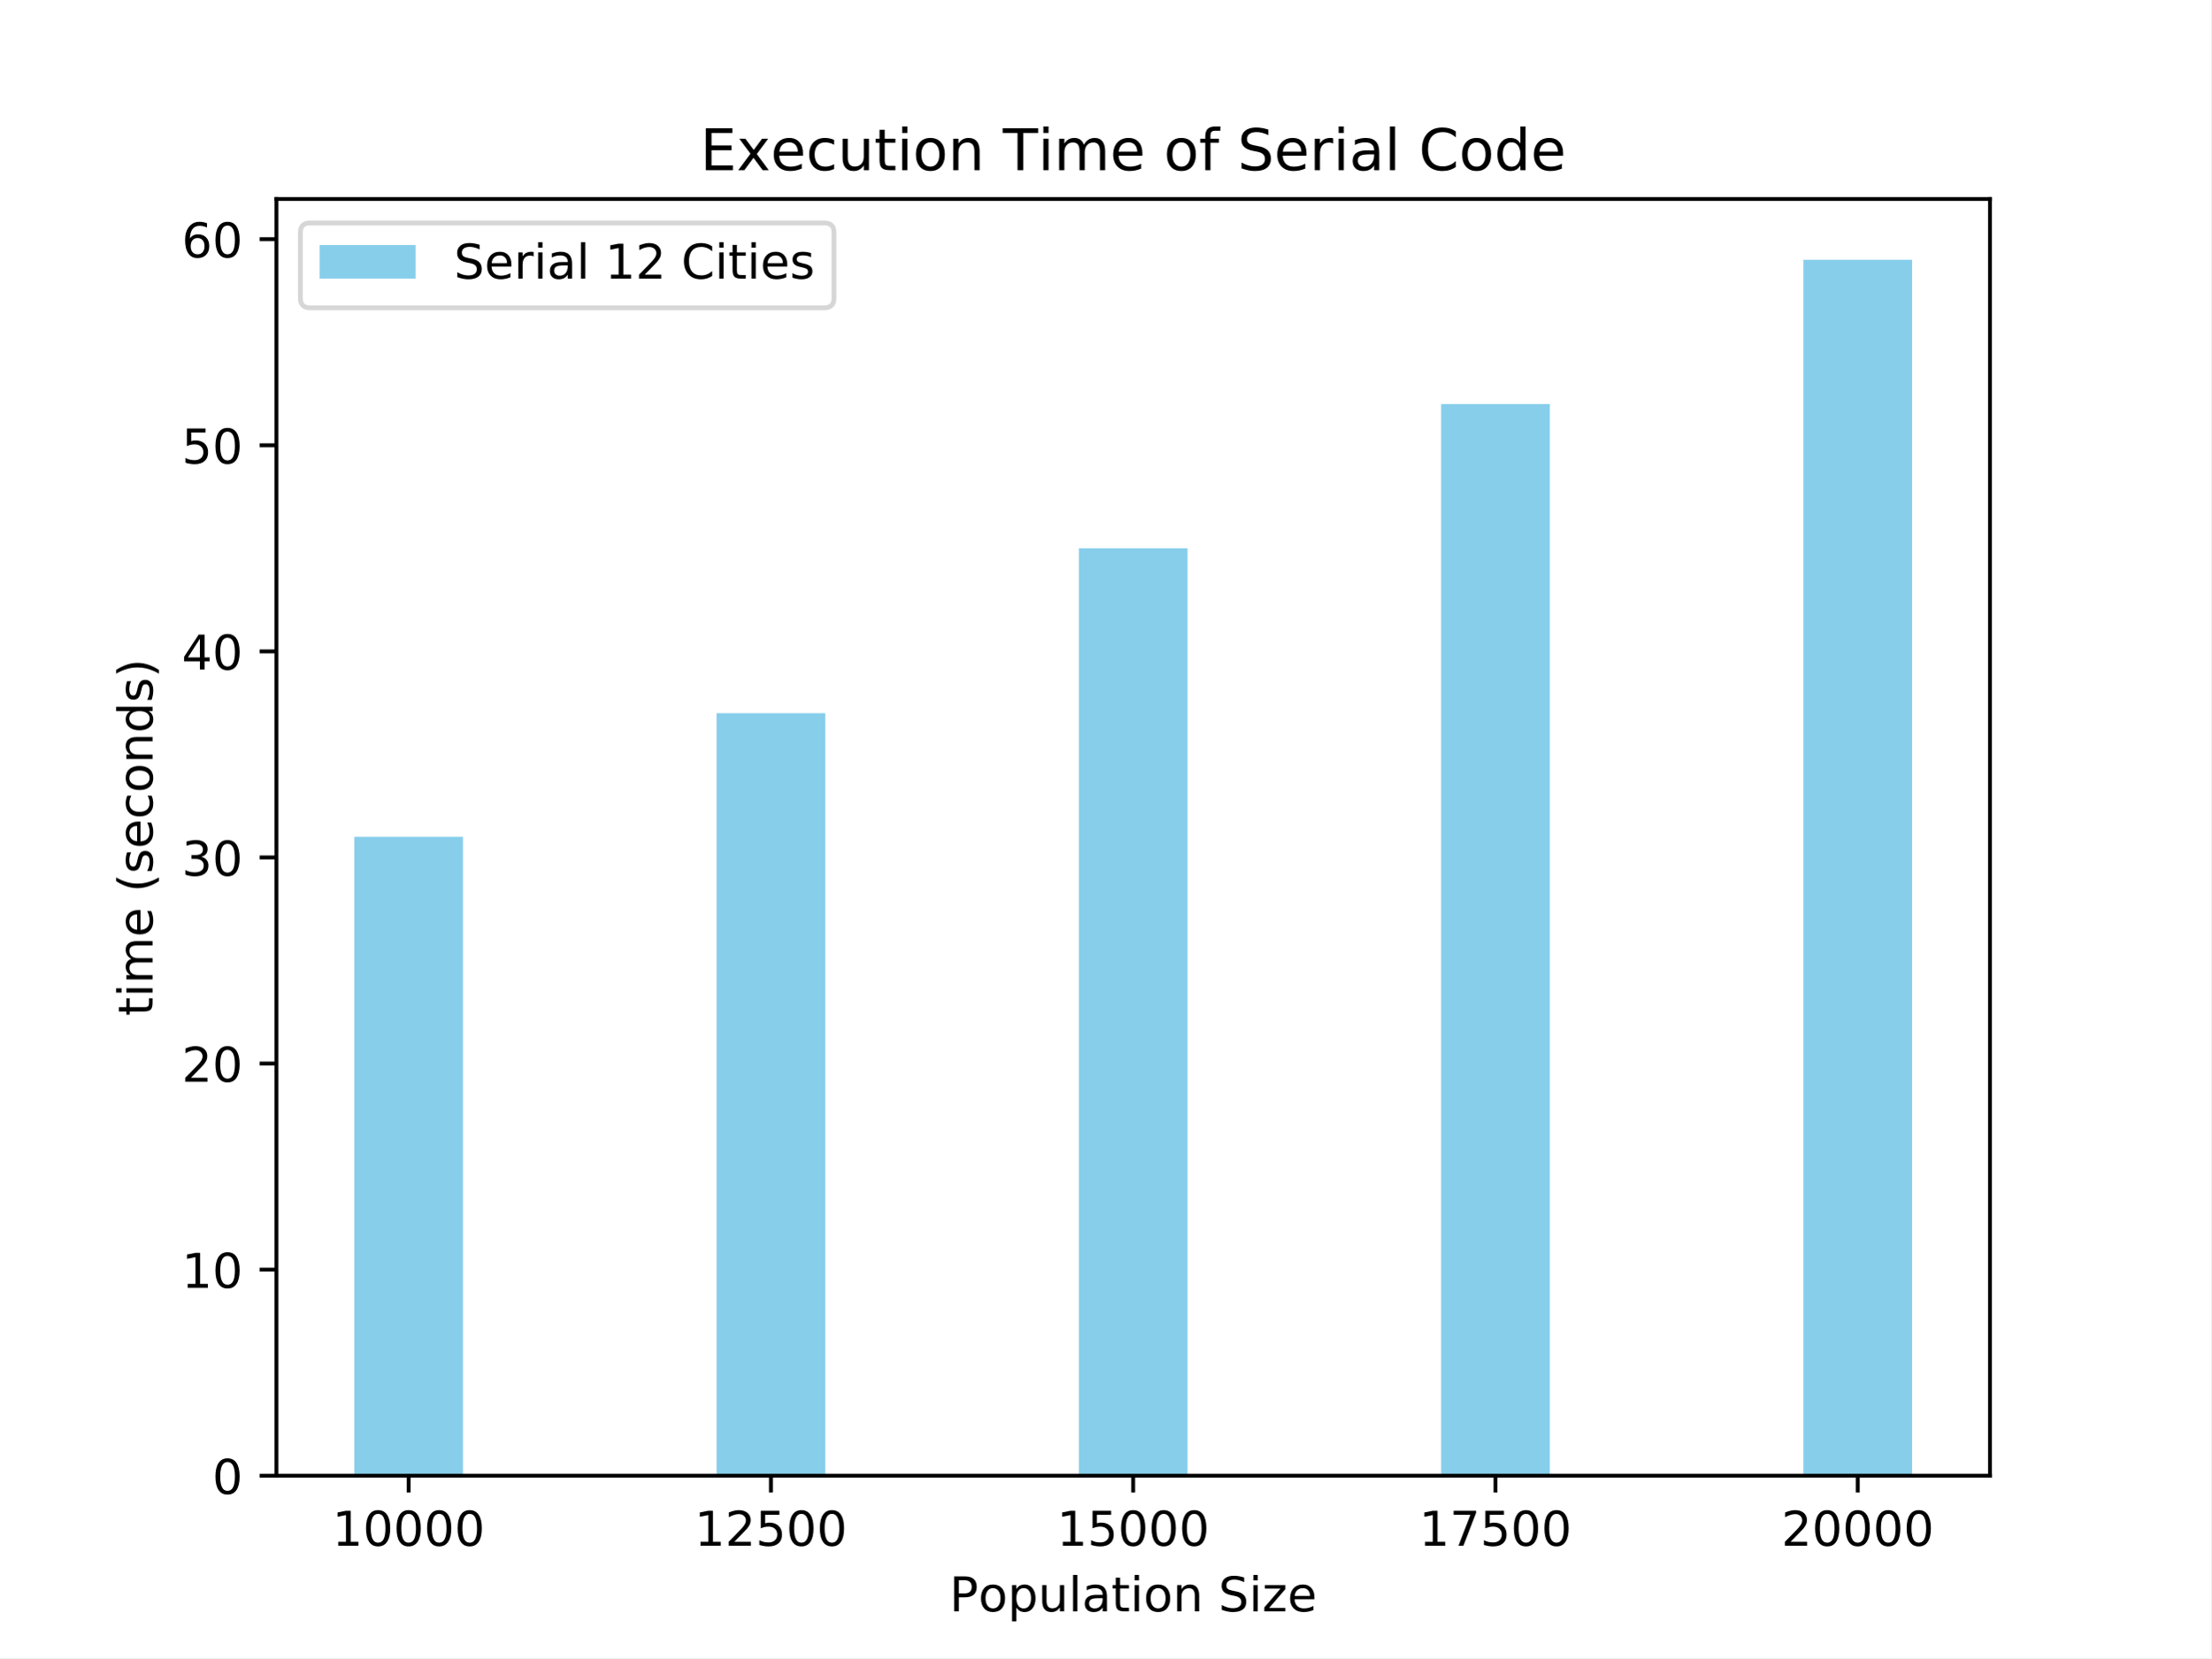
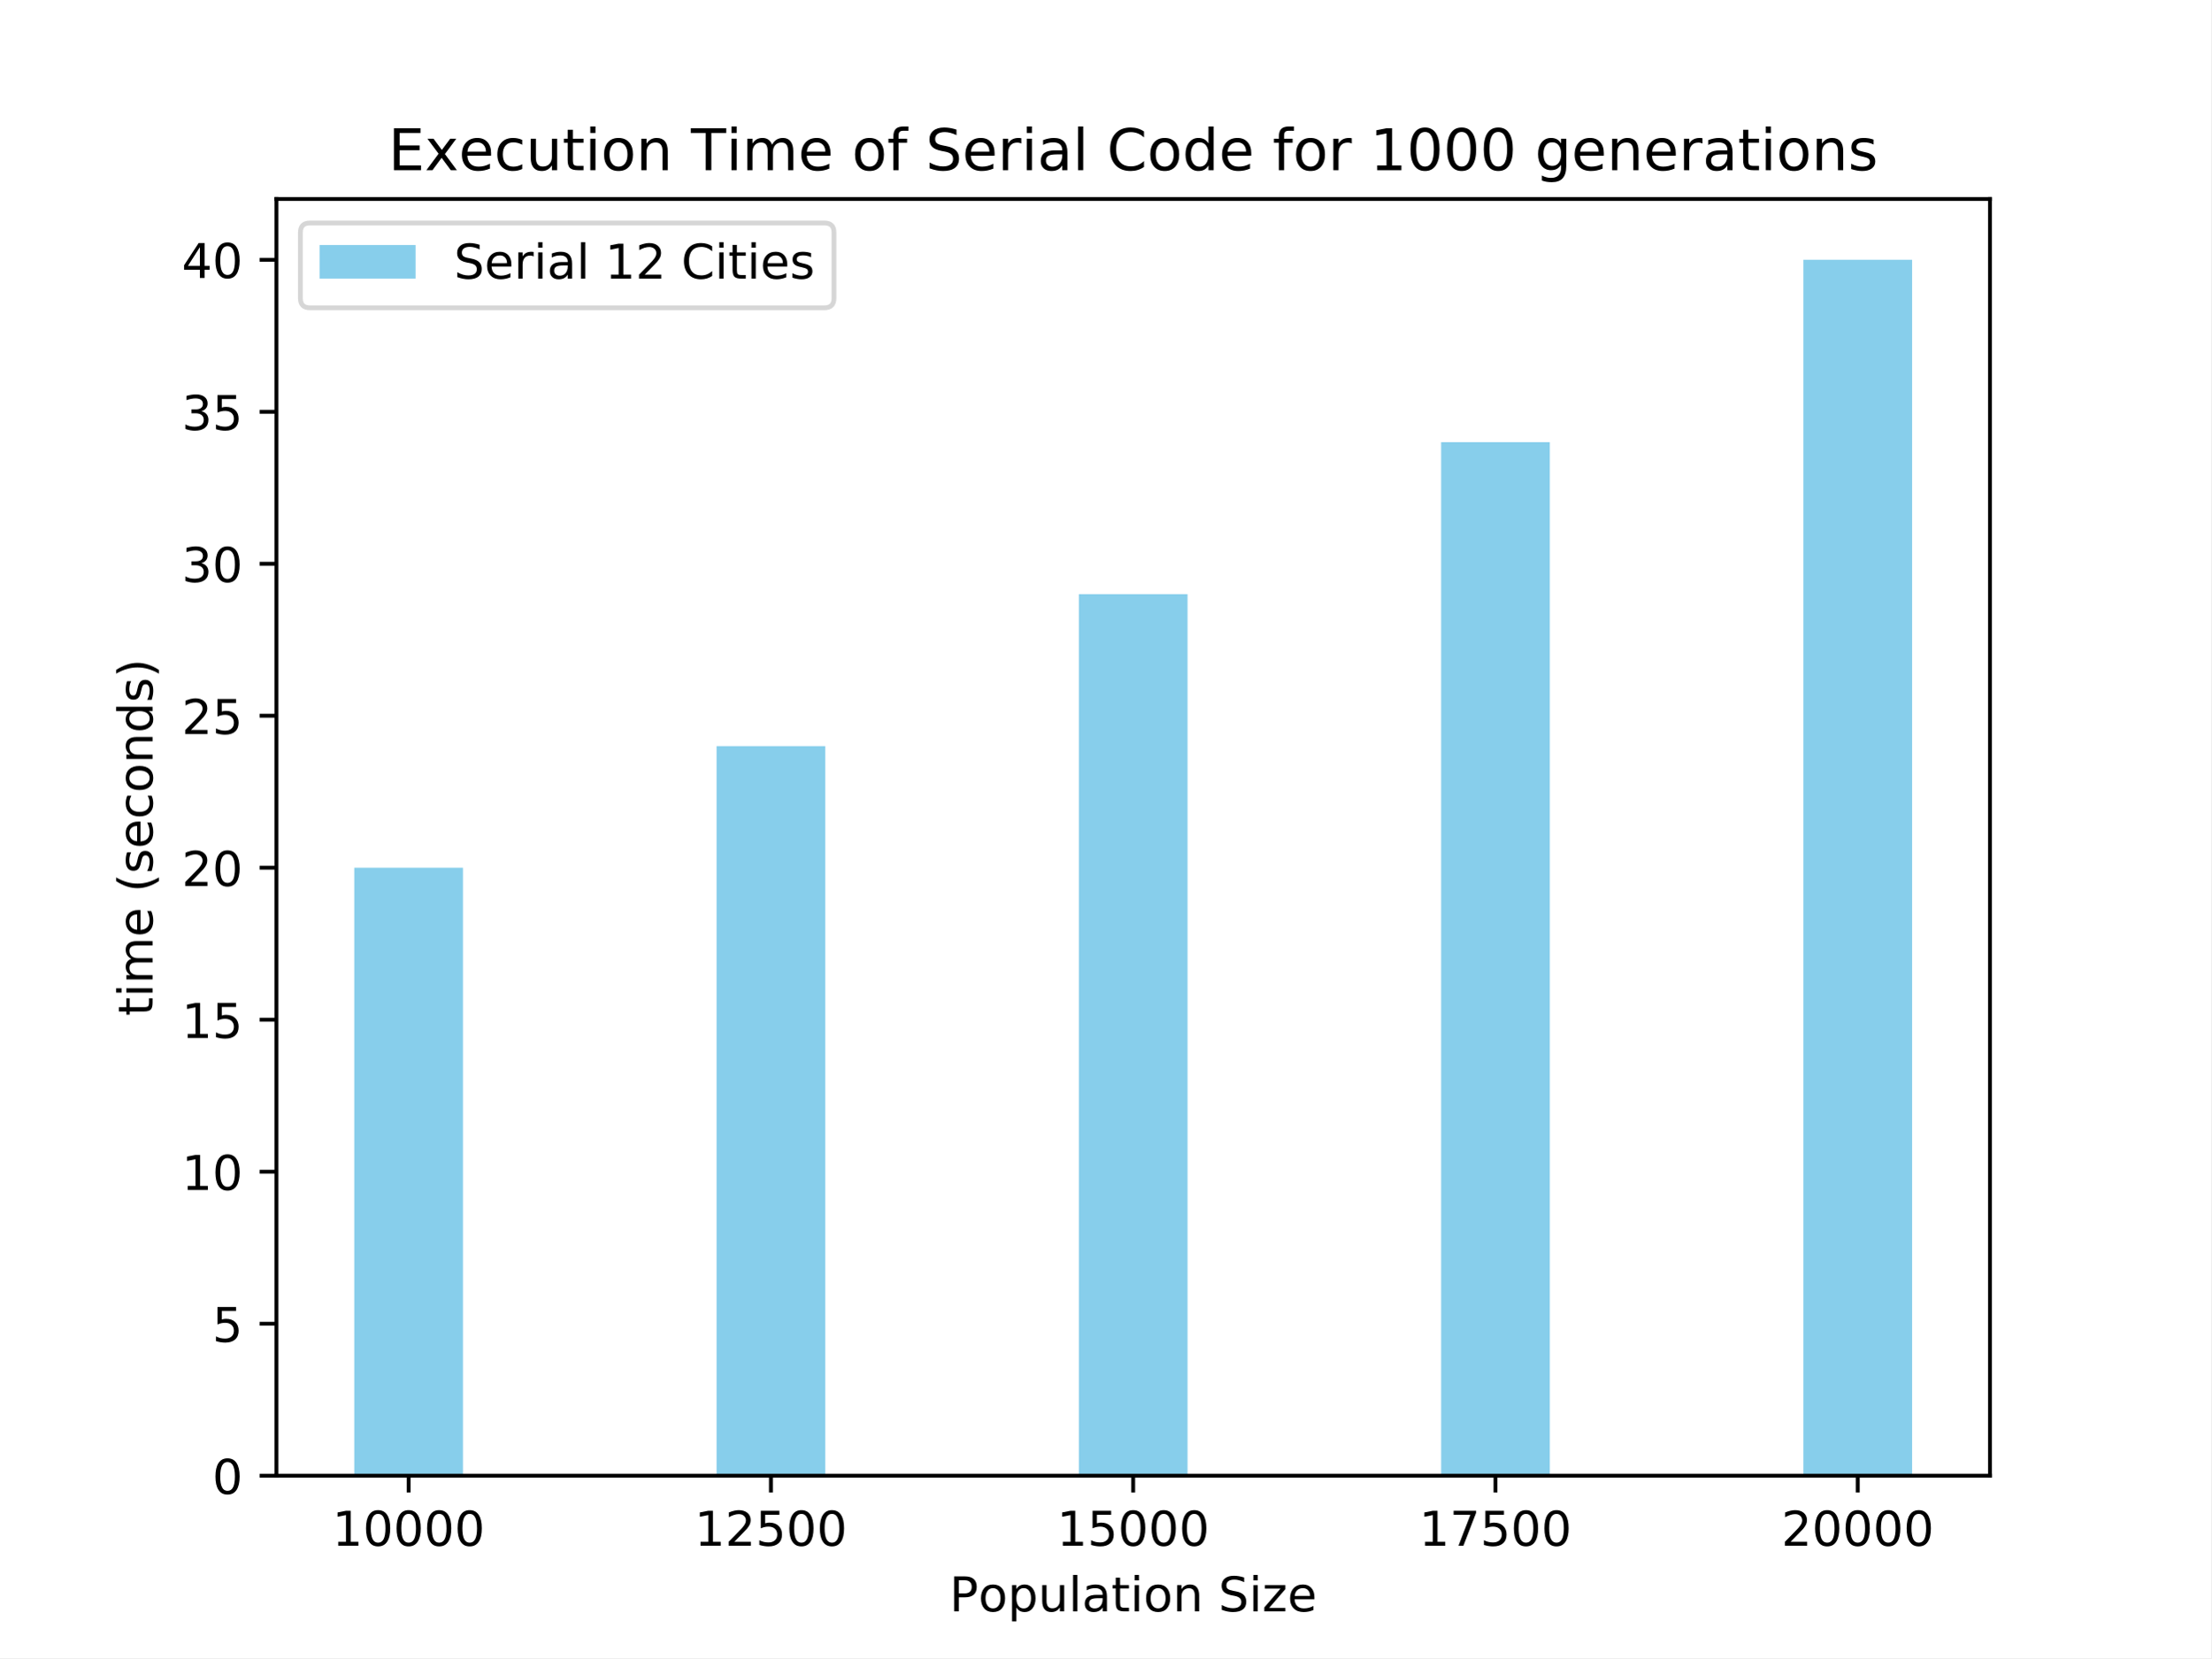
<svg xmlns="http://www.w3.org/2000/svg" xmlns:xlink="http://www.w3.org/1999/xlink" height="345.6pt" version="1.1" viewBox="0 0 460.8 345.6" width="460.8pt">
  <defs>
    <style type="text/css">
*{stroke-linecap:butt;stroke-linejoin:round;}
  </style>
  </defs>
  <g id="figure_1">
    <g id="patch_1">
      <path d="M 0 345.6  L 460.8 345.6  L 460.8 0  L 0 0  z " style="fill:#ffffff;" />
    </g>
    <g id="axes_1">
      <g id="patch_2">
        <path d="M 57.6 307.584  L 414.72 307.584  L 414.72 41.472  L 57.6 41.472  z " style="fill:#ffffff;" />
      </g>
      <g id="patch_3">
-         <path clip-path="url(#p2524458ac5)" d="M 73.833 307.584  L 96.483 307.584  L 96.483 174.421  L 73.833 174.421  z " style="fill:#87ceeb;" />
+         <path clip-path="url(#pc3c7e65030)" d="M 73.833 307.584  L 96.483 307.584  L 96.483 180.864  L 73.833 180.864  z " style="fill:#87ceeb;" />
      </g>
      <g id="patch_4">
-         <path clip-path="url(#p2524458ac5)" d="M 149.334 307.584  L 171.984 307.584  L 171.984 148.647  L 149.334 148.647  z " style="fill:#87ceeb;" />
+         <path clip-path="url(#pc3c7e65030)" d="M 149.334 307.584  L 171.984 307.584  L 171.984 155.52  L 149.334 155.52  z " style="fill:#87ceeb;" />
      </g>
      <g id="patch_5">
-         <path clip-path="url(#p2524458ac5)" d="M 224.835 307.584  L 247.485 307.584  L 247.485 114.282  L 224.835 114.282  z " style="fill:#87ceeb;" />
+         <path clip-path="url(#pc3c7e65030)" d="M 224.835 307.584  L 247.485 307.584  L 247.485 123.84  L 224.835 123.84  z " style="fill:#87ceeb;" />
      </g>
      <g id="patch_6">
-         <path clip-path="url(#p2524458ac5)" d="M 300.336 307.584  L 322.986 307.584  L 322.986 84.213  L 300.336 84.213  z " style="fill:#87ceeb;" />
+         <path clip-path="url(#pc3c7e65030)" d="M 300.336 307.584  L 322.986 307.584  L 322.986 92.16  L 300.336 92.16  z " style="fill:#87ceeb;" />
      </g>
      <g id="patch_7">
-         <path clip-path="url(#p2524458ac5)" d="M 375.837 307.584  L 398.487 307.584  L 398.487 54.144  L 375.837 54.144  z " style="fill:#87ceeb;" />
+         <path clip-path="url(#pc3c7e65030)" d="M 375.837 307.584  L 398.487 307.584  L 398.487 54.144  L 375.837 54.144  z " style="fill:#87ceeb;" />
      </g>
      <g id="matplotlib.axis_1">
        <g id="xtick_1">
          <g id="line2d_1">
            <defs>
-               <path d="M 0 0  L 0 3.5  " id="mc0be71dd5f" style="stroke:#000000;stroke-width:0.8;" />
-             </defs>
-             <g>
-               <use style="stroke:#000000;stroke-width:0.8;" x="85.158" xlink:href="#mc0be71dd5f" y="307.584" />
+               <path d="M 0 0  L 0 3.5  " id="m45438a8d0a" style="stroke:#000000;stroke-width:0.8;" />
+             </defs>
+             <g>
+               <use style="stroke:#000000;stroke-width:0.8;" x="85.158" xlink:href="#m45438a8d0a" y="307.584" />
            </g>
          </g>
          <g id="text_1">
            <defs>
              <path d="M 12.406 8.297  L 28.516 8.297  L 28.516 63.922  L 10.984 60.406  L 10.984 69.391  L 28.422 72.906  L 38.281 72.906  L 38.281 8.297  L 54.391 8.297  L 54.391 0  L 12.406 0  z " id="DejaVuSans-31" />
              <path d="M 31.781 66.406  Q 24.172 66.406 20.328 58.906  Q 16.5 51.422 16.5 36.375  Q 16.5 21.391 20.328 13.891  Q 24.172 6.391 31.781 6.391  Q 39.453 6.391 43.281 13.891  Q 47.125 21.391 47.125 36.375  Q 47.125 51.422 43.281 58.906  Q 39.453 66.406 31.781 66.406  z M 31.781 74.219  Q 44.047 74.219 50.516 64.516  Q 56.984 54.828 56.984 36.375  Q 56.984 17.969 50.516 8.266  Q 44.047 -1.422 31.781 -1.422  Q 19.531 -1.422 13.062 8.266  Q 6.594 17.969 6.594 36.375  Q 6.594 54.828 13.062 64.516  Q 19.531 74.219 31.781 74.219  z " id="DejaVuSans-30" />
            </defs>
            <g transform="translate(69.25164 322.1824)scale(0.1 -0.1)">
              <use xlink:href="#DejaVuSans-31" />
              <use x="63.623" xlink:href="#DejaVuSans-30" />
              <use x="127.246" xlink:href="#DejaVuSans-30" />
              <use x="190.869" xlink:href="#DejaVuSans-30" />
              <use x="254.492" xlink:href="#DejaVuSans-30" />
            </g>
          </g>
        </g>
        <g id="xtick_2">
          <g id="line2d_2">
            <g>
-               <use style="stroke:#000000;stroke-width:0.8;" x="160.659" xlink:href="#mc0be71dd5f" y="307.584" />
+               <use style="stroke:#000000;stroke-width:0.8;" x="160.659" xlink:href="#m45438a8d0a" y="307.584" />
            </g>
          </g>
          <g id="text_2">
            <defs>
              <path d="M 19.188 8.297  L 53.609 8.297  L 53.609 0  L 7.328 0  L 7.328 8.297  Q 12.938 14.109 22.625 23.891  Q 32.328 33.688 34.812 36.531  Q 39.547 41.844 41.422 45.531  Q 43.312 49.219 43.312 52.781  Q 43.312 58.594 39.234 62.25  Q 35.156 65.922 28.609 65.922  Q 23.969 65.922 18.812 64.312  Q 13.672 62.703 7.812 59.422  L 7.812 69.391  Q 13.766 71.781 18.938 73  Q 24.125 74.219 28.422 74.219  Q 39.75 74.219 46.484 68.547  Q 53.219 62.891 53.219 53.422  Q 53.219 48.922 51.531 44.891  Q 49.859 40.875 45.406 35.406  Q 44.188 33.984 37.641 27.219  Q 31.109 20.453 19.188 8.297  z " id="DejaVuSans-32" />
              <path d="M 10.797 72.906  L 49.516 72.906  L 49.516 64.594  L 19.828 64.594  L 19.828 46.734  Q 21.969 47.469 24.109 47.828  Q 26.266 48.188 28.422 48.188  Q 40.625 48.188 47.75 41.5  Q 54.891 34.812 54.891 23.391  Q 54.891 11.625 47.562 5.094  Q 40.234 -1.422 26.906 -1.422  Q 22.312 -1.422 17.547 -0.641  Q 12.797 0.141 7.719 1.703  L 7.719 11.625  Q 12.109 9.234 16.797 8.062  Q 21.484 6.891 26.703 6.891  Q 35.156 6.891 40.078 11.328  Q 45.016 15.766 45.016 23.391  Q 45.016 31 40.078 35.438  Q 35.156 39.891 26.703 39.891  Q 22.75 39.891 18.812 39.016  Q 14.891 38.141 10.797 36.281  z " id="DejaVuSans-35" />
            </defs>
            <g transform="translate(144.7527 322.1824)scale(0.1 -0.1)">
              <use xlink:href="#DejaVuSans-31" />
              <use x="63.623" xlink:href="#DejaVuSans-32" />
              <use x="127.246" xlink:href="#DejaVuSans-35" />
              <use x="190.869" xlink:href="#DejaVuSans-30" />
              <use x="254.492" xlink:href="#DejaVuSans-30" />
            </g>
          </g>
        </g>
        <g id="xtick_3">
          <g id="line2d_3">
            <g>
-               <use style="stroke:#000000;stroke-width:0.8;" x="236.16" xlink:href="#mc0be71dd5f" y="307.584" />
+               <use style="stroke:#000000;stroke-width:0.8;" x="236.16" xlink:href="#m45438a8d0a" y="307.584" />
            </g>
          </g>
          <g id="text_3">
            <g transform="translate(220.2537 322.1824)scale(0.1 -0.1)">
              <use xlink:href="#DejaVuSans-31" />
              <use x="63.623" xlink:href="#DejaVuSans-35" />
              <use x="127.246" xlink:href="#DejaVuSans-30" />
              <use x="190.869" xlink:href="#DejaVuSans-30" />
              <use x="254.492" xlink:href="#DejaVuSans-30" />
            </g>
          </g>
        </g>
        <g id="xtick_4">
          <g id="line2d_4">
            <g>
-               <use style="stroke:#000000;stroke-width:0.8;" x="311.661" xlink:href="#mc0be71dd5f" y="307.584" />
+               <use style="stroke:#000000;stroke-width:0.8;" x="311.661" xlink:href="#m45438a8d0a" y="307.584" />
            </g>
          </g>
          <g id="text_4">
            <defs>
              <path d="M 8.203 72.906  L 55.078 72.906  L 55.078 68.703  L 28.609 0  L 18.312 0  L 43.219 64.594  L 8.203 64.594  z " id="DejaVuSans-37" />
            </defs>
            <g transform="translate(295.7548 322.1824)scale(0.1 -0.1)">
              <use xlink:href="#DejaVuSans-31" />
              <use x="63.623" xlink:href="#DejaVuSans-37" />
              <use x="127.246" xlink:href="#DejaVuSans-35" />
              <use x="190.869" xlink:href="#DejaVuSans-30" />
              <use x="254.492" xlink:href="#DejaVuSans-30" />
            </g>
          </g>
        </g>
        <g id="xtick_5">
          <g id="line2d_5">
            <g>
-               <use style="stroke:#000000;stroke-width:0.8;" x="387.162" xlink:href="#mc0be71dd5f" y="307.584" />
+               <use style="stroke:#000000;stroke-width:0.8;" x="387.162" xlink:href="#m45438a8d0a" y="307.584" />
            </g>
          </g>
          <g id="text_5">
            <g transform="translate(371.2559 322.1824)scale(0.1 -0.1)">
              <use xlink:href="#DejaVuSans-32" />
              <use x="63.623" xlink:href="#DejaVuSans-30" />
              <use x="127.246" xlink:href="#DejaVuSans-30" />
              <use x="190.869" xlink:href="#DejaVuSans-30" />
              <use x="254.492" xlink:href="#DejaVuSans-30" />
            </g>
          </g>
        </g>
        <g id="text_6">
          <defs>
            <path d="M 19.672 64.797  L 19.672 37.406  L 32.078 37.406  Q 38.969 37.406 42.719 40.969  Q 46.484 44.531 46.484 51.125  Q 46.484 57.672 42.719 61.234  Q 38.969 64.797 32.078 64.797  z M 9.812 72.906  L 32.078 72.906  Q 44.344 72.906 50.609 67.359  Q 56.891 61.812 56.891 51.125  Q 56.891 40.328 50.609 34.812  Q 44.344 29.297 32.078 29.297  L 19.672 29.297  L 19.672 0  L 9.812 0  z " id="DejaVuSans-50" />
            <path d="M 30.609 48.391  Q 23.391 48.391 19.188 42.75  Q 14.984 37.109 14.984 27.297  Q 14.984 17.484 19.156 11.844  Q 23.344 6.203 30.609 6.203  Q 37.797 6.203 41.984 11.859  Q 46.188 17.531 46.188 27.297  Q 46.188 37.016 41.984 42.703  Q 37.797 48.391 30.609 48.391  z M 30.609 56  Q 42.328 56 49.016 48.375  Q 55.719 40.766 55.719 27.297  Q 55.719 13.875 49.016 6.219  Q 42.328 -1.422 30.609 -1.422  Q 18.844 -1.422 12.172 6.219  Q 5.516 13.875 5.516 27.297  Q 5.516 40.766 12.172 48.375  Q 18.844 56 30.609 56  z " id="DejaVuSans-6f" />
            <path d="M 18.109 8.203  L 18.109 -20.797  L 9.078 -20.797  L 9.078 54.688  L 18.109 54.688  L 18.109 46.391  Q 20.953 51.266 25.266 53.625  Q 29.594 56 35.594 56  Q 45.562 56 51.781 48.094  Q 58.016 40.188 58.016 27.297  Q 58.016 14.406 51.781 6.484  Q 45.562 -1.422 35.594 -1.422  Q 29.594 -1.422 25.266 0.953  Q 20.953 3.328 18.109 8.203  z M 48.688 27.297  Q 48.688 37.203 44.609 42.844  Q 40.531 48.484 33.406 48.484  Q 26.266 48.484 22.188 42.844  Q 18.109 37.203 18.109 27.297  Q 18.109 17.391 22.188 11.75  Q 26.266 6.109 33.406 6.109  Q 40.531 6.109 44.609 11.75  Q 48.688 17.391 48.688 27.297  z " id="DejaVuSans-70" />
            <path d="M 8.5 21.578  L 8.5 54.688  L 17.484 54.688  L 17.484 21.922  Q 17.484 14.156 20.5 10.266  Q 23.531 6.391 29.594 6.391  Q 36.859 6.391 41.078 11.031  Q 45.312 15.672 45.312 23.688  L 45.312 54.688  L 54.297 54.688  L 54.297 0  L 45.312 0  L 45.312 8.406  Q 42.047 3.422 37.719 1  Q 33.406 -1.422 27.688 -1.422  Q 18.266 -1.422 13.375 4.438  Q 8.5 10.297 8.5 21.578  z M 31.109 56  z " id="DejaVuSans-75" />
            <path d="M 9.422 75.984  L 18.406 75.984  L 18.406 0  L 9.422 0  z " id="DejaVuSans-6c" />
            <path d="M 34.281 27.484  Q 23.391 27.484 19.188 25  Q 14.984 22.516 14.984 16.5  Q 14.984 11.719 18.141 8.906  Q 21.297 6.109 26.703 6.109  Q 34.188 6.109 38.703 11.406  Q 43.219 16.703 43.219 25.484  L 43.219 27.484  z M 52.203 31.203  L 52.203 0  L 43.219 0  L 43.219 8.297  Q 40.141 3.328 35.547 0.953  Q 30.953 -1.422 24.312 -1.422  Q 15.922 -1.422 10.953 3.297  Q 6 8.016 6 15.922  Q 6 25.141 12.172 29.828  Q 18.359 34.516 30.609 34.516  L 43.219 34.516  L 43.219 35.406  Q 43.219 41.609 39.141 45  Q 35.062 48.391 27.688 48.391  Q 23 48.391 18.547 47.266  Q 14.109 46.141 10.016 43.891  L 10.016 52.203  Q 14.938 54.109 19.578 55.047  Q 24.219 56 28.609 56  Q 40.484 56 46.344 49.844  Q 52.203 43.703 52.203 31.203  z " id="DejaVuSans-61" />
            <path d="M 18.312 70.219  L 18.312 54.688  L 36.812 54.688  L 36.812 47.703  L 18.312 47.703  L 18.312 18.016  Q 18.312 11.328 20.141 9.422  Q 21.969 7.516 27.594 7.516  L 36.812 7.516  L 36.812 0  L 27.594 0  Q 17.188 0 13.234 3.875  Q 9.281 7.766 9.281 18.016  L 9.281 47.703  L 2.688 47.703  L 2.688 54.688  L 9.281 54.688  L 9.281 70.219  z " id="DejaVuSans-74" />
            <path d="M 9.422 54.688  L 18.406 54.688  L 18.406 0  L 9.422 0  z M 9.422 75.984  L 18.406 75.984  L 18.406 64.594  L 9.422 64.594  z " id="DejaVuSans-69" />
            <path d="M 54.891 33.016  L 54.891 0  L 45.906 0  L 45.906 32.719  Q 45.906 40.484 42.875 44.328  Q 39.844 48.188 33.797 48.188  Q 26.516 48.188 22.312 43.547  Q 18.109 38.922 18.109 30.906  L 18.109 0  L 9.078 0  L 9.078 54.688  L 18.109 54.688  L 18.109 46.188  Q 21.344 51.125 25.703 53.562  Q 30.078 56 35.797 56  Q 45.219 56 50.047 50.172  Q 54.891 44.344 54.891 33.016  z " id="DejaVuSans-6e" />
            <path id="DejaVuSans-20" />
            <path d="M 53.516 70.516  L 53.516 60.891  Q 47.906 63.578 42.922 64.891  Q 37.938 66.219 33.297 66.219  Q 25.25 66.219 20.875 63.094  Q 16.5 59.969 16.5 54.203  Q 16.5 49.359 19.406 46.891  Q 22.312 44.438 30.422 42.922  L 36.375 41.703  Q 47.406 39.594 52.656 34.297  Q 57.906 29 57.906 20.125  Q 57.906 9.516 50.797 4.047  Q 43.703 -1.422 29.984 -1.422  Q 24.812 -1.422 18.969 -0.25  Q 13.141 0.922 6.891 3.219  L 6.891 13.375  Q 12.891 10.016 18.656 8.297  Q 24.422 6.594 29.984 6.594  Q 38.422 6.594 43.016 9.906  Q 47.609 13.234 47.609 19.391  Q 47.609 24.75 44.312 27.781  Q 41.016 30.812 33.5 32.328  L 27.484 33.5  Q 16.453 35.688 11.516 40.375  Q 6.594 45.062 6.594 53.422  Q 6.594 63.094 13.406 68.656  Q 20.219 74.219 32.172 74.219  Q 37.312 74.219 42.625 73.281  Q 47.953 72.359 53.516 70.516  z " id="DejaVuSans-53" />
            <path d="M 5.516 54.688  L 48.188 54.688  L 48.188 46.484  L 14.406 7.172  L 48.188 7.172  L 48.188 0  L 4.297 0  L 4.297 8.203  L 38.094 47.516  L 5.516 47.516  z " id="DejaVuSans-7a" />
            <path d="M 56.203 29.594  L 56.203 25.203  L 14.891 25.203  Q 15.484 15.922 20.484 11.062  Q 25.484 6.203 34.422 6.203  Q 39.594 6.203 44.453 7.469  Q 49.312 8.734 54.109 11.281  L 54.109 2.781  Q 49.266 0.734 44.188 -0.344  Q 39.109 -1.422 33.891 -1.422  Q 20.797 -1.422 13.156 6.188  Q 5.516 13.812 5.516 26.812  Q 5.516 40.234 12.766 48.109  Q 20.016 56 32.328 56  Q 43.359 56 49.781 48.891  Q 56.203 41.797 56.203 29.594  z M 47.219 32.234  Q 47.125 39.594 43.094 43.984  Q 39.062 48.391 32.422 48.391  Q 24.906 48.391 20.391 44.141  Q 15.875 39.891 15.188 32.172  z " id="DejaVuSans-65" />
          </defs>
          <g transform="translate(197.8616 335.8606)scale(0.1 -0.1)">
            <use xlink:href="#DejaVuSans-50" />
            <use x="60.256" xlink:href="#DejaVuSans-6f" />
            <use x="121.438" xlink:href="#DejaVuSans-70" />
            <use x="184.914" xlink:href="#DejaVuSans-75" />
            <use x="248.293" xlink:href="#DejaVuSans-6c" />
            <use x="276.076" xlink:href="#DejaVuSans-61" />
            <use x="337.355" xlink:href="#DejaVuSans-74" />
            <use x="376.564" xlink:href="#DejaVuSans-69" />
            <use x="404.348" xlink:href="#DejaVuSans-6f" />
            <use x="465.529" xlink:href="#DejaVuSans-6e" />
            <use x="528.908" xlink:href="#DejaVuSans-20" />
            <use x="560.695" xlink:href="#DejaVuSans-53" />
            <use x="624.172" xlink:href="#DejaVuSans-69" />
            <use x="651.955" xlink:href="#DejaVuSans-7a" />
            <use x="704.445" xlink:href="#DejaVuSans-65" />
          </g>
        </g>
      </g>
      <g id="matplotlib.axis_2">
        <g id="ytick_1">
          <g id="line2d_6">
            <defs>
-               <path d="M 0 0  L -3.5 0  " id="mb6850f1a7f" style="stroke:#000000;stroke-width:0.8;" />
-             </defs>
-             <g>
-               <use style="stroke:#000000;stroke-width:0.8;" x="57.6" xlink:href="#mb6850f1a7f" y="307.584" />
+               <path d="M 0 0  L -3.5 0  " id="md3ddd3e552" style="stroke:#000000;stroke-width:0.8;" />
+             </defs>
+             <g>
+               <use style="stroke:#000000;stroke-width:0.8;" x="57.6" xlink:href="#md3ddd3e552" y="307.584" />
            </g>
          </g>
          <g id="text_7">
            <g transform="translate(44.2375 311.3832)scale(0.1 -0.1)">
              <use xlink:href="#DejaVuSans-30" />
            </g>
          </g>
        </g>
        <g id="ytick_2">
          <g id="line2d_7">
            <g>
-               <use style="stroke:#000000;stroke-width:0.8;" x="57.6" xlink:href="#mb6850f1a7f" y="264.628" />
+               <use style="stroke:#000000;stroke-width:0.8;" x="57.6" xlink:href="#md3ddd3e552" y="275.904" />
            </g>
          </g>
          <g id="text_8">
-             <g transform="translate(37.875 268.4273)scale(0.1 -0.1)">
-               <use xlink:href="#DejaVuSans-31" />
-               <use x="63.623" xlink:href="#DejaVuSans-30" />
+             <g transform="translate(44.2375 279.7032)scale(0.1 -0.1)">
+               <use xlink:href="#DejaVuSans-35" />
            </g>
          </g>
        </g>
        <g id="ytick_3">
          <g id="line2d_8">
            <g>
-               <use style="stroke:#000000;stroke-width:0.8;" x="57.6" xlink:href="#mb6850f1a7f" y="221.672" />
+               <use style="stroke:#000000;stroke-width:0.8;" x="57.6" xlink:href="#md3ddd3e552" y="244.224" />
            </g>
          </g>
          <g id="text_9">
-             <g transform="translate(37.875 225.4714)scale(0.1 -0.1)">
-               <use xlink:href="#DejaVuSans-32" />
+             <g transform="translate(37.875 248.0232)scale(0.1 -0.1)">
+               <use xlink:href="#DejaVuSans-31" />
              <use x="63.623" xlink:href="#DejaVuSans-30" />
            </g>
          </g>
        </g>
        <g id="ytick_4">
          <g id="line2d_9">
            <g>
-               <use style="stroke:#000000;stroke-width:0.8;" x="57.6" xlink:href="#mb6850f1a7f" y="178.716" />
+               <use style="stroke:#000000;stroke-width:0.8;" x="57.6" xlink:href="#md3ddd3e552" y="212.544" />
            </g>
          </g>
          <g id="text_10">
-             <defs>
-               <path d="M 40.578 39.312  Q 47.656 37.797 51.625 33  Q 55.609 28.219 55.609 21.188  Q 55.609 10.406 48.188 4.484  Q 40.766 -1.422 27.094 -1.422  Q 22.516 -1.422 17.656 -0.516  Q 12.797 0.391 7.625 2.203  L 7.625 11.719  Q 11.719 9.328 16.594 8.109  Q 21.484 6.891 26.812 6.891  Q 36.078 6.891 40.938 10.547  Q 45.797 14.203 45.797 21.188  Q 45.797 27.641 41.281 31.266  Q 36.766 34.906 28.719 34.906  L 20.219 34.906  L 20.219 43.016  L 29.109 43.016  Q 36.375 43.016 40.234 45.922  Q 44.094 48.828 44.094 54.297  Q 44.094 59.906 40.109 62.906  Q 36.141 65.922 28.719 65.922  Q 24.656 65.922 20.016 65.031  Q 15.375 64.156 9.812 62.312  L 9.812 71.094  Q 15.438 72.656 20.344 73.438  Q 25.25 74.219 29.594 74.219  Q 40.828 74.219 47.359 69.109  Q 53.906 64.016 53.906 55.328  Q 53.906 49.266 50.438 45.094  Q 46.969 40.922 40.578 39.312  z " id="DejaVuSans-33" />
-             </defs>
-             <g transform="translate(37.875 182.5154)scale(0.1 -0.1)">
-               <use xlink:href="#DejaVuSans-33" />
-               <use x="63.623" xlink:href="#DejaVuSans-30" />
+             <g transform="translate(37.875 216.3432)scale(0.1 -0.1)">
+               <use xlink:href="#DejaVuSans-31" />
+               <use x="63.623" xlink:href="#DejaVuSans-35" />
            </g>
          </g>
        </g>
        <g id="ytick_5">
          <g id="line2d_10">
            <g>
-               <use style="stroke:#000000;stroke-width:0.8;" x="57.6" xlink:href="#mb6850f1a7f" y="135.76" />
+               <use style="stroke:#000000;stroke-width:0.8;" x="57.6" xlink:href="#md3ddd3e552" y="180.864" />
            </g>
          </g>
          <g id="text_11">
-             <defs>
-               <path d="M 37.797 64.312  L 12.891 25.391  L 37.797 25.391  z M 35.203 72.906  L 47.609 72.906  L 47.609 25.391  L 58.016 25.391  L 58.016 17.188  L 47.609 17.188  L 47.609 0  L 37.797 0  L 37.797 17.188  L 4.891 17.188  L 4.891 26.703  z " id="DejaVuSans-34" />
-             </defs>
-             <g transform="translate(37.875 139.5595)scale(0.1 -0.1)">
-               <use xlink:href="#DejaVuSans-34" />
+             <g transform="translate(37.875 184.6632)scale(0.1 -0.1)">
+               <use xlink:href="#DejaVuSans-32" />
              <use x="63.623" xlink:href="#DejaVuSans-30" />
            </g>
          </g>
        </g>
        <g id="ytick_6">
          <g id="line2d_11">
            <g>
-               <use style="stroke:#000000;stroke-width:0.8;" x="57.6" xlink:href="#mb6850f1a7f" y="92.804" />
+               <use style="stroke:#000000;stroke-width:0.8;" x="57.6" xlink:href="#md3ddd3e552" y="149.184" />
            </g>
          </g>
          <g id="text_12">
-             <g transform="translate(37.875 96.60356)scale(0.1 -0.1)">
-               <use xlink:href="#DejaVuSans-35" />
-               <use x="63.623" xlink:href="#DejaVuSans-30" />
+             <g transform="translate(37.875 152.9832)scale(0.1 -0.1)">
+               <use xlink:href="#DejaVuSans-32" />
+               <use x="63.623" xlink:href="#DejaVuSans-35" />
            </g>
          </g>
        </g>
        <g id="ytick_7">
          <g id="line2d_12">
            <g>
-               <use style="stroke:#000000;stroke-width:0.8;" x="57.6" xlink:href="#mb6850f1a7f" y="49.848" />
+               <use style="stroke:#000000;stroke-width:0.8;" x="57.6" xlink:href="#md3ddd3e552" y="117.504" />
            </g>
          </g>
          <g id="text_13">
            <defs>
-               <path d="M 33.016 40.375  Q 26.375 40.375 22.484 35.828  Q 18.609 31.297 18.609 23.391  Q 18.609 15.531 22.484 10.953  Q 26.375 6.391 33.016 6.391  Q 39.656 6.391 43.531 10.953  Q 47.406 15.531 47.406 23.391  Q 47.406 31.297 43.531 35.828  Q 39.656 40.375 33.016 40.375  z M 52.594 71.297  L 52.594 62.312  Q 48.875 64.062 45.094 64.984  Q 41.312 65.922 37.594 65.922  Q 27.828 65.922 22.672 59.328  Q 17.531 52.734 16.797 39.406  Q 19.672 43.656 24.016 45.922  Q 28.375 48.188 33.594 48.188  Q 44.578 48.188 50.953 41.516  Q 57.328 34.859 57.328 23.391  Q 57.328 12.156 50.688 5.359  Q 44.047 -1.422 33.016 -1.422  Q 20.359 -1.422 13.672 8.266  Q 6.984 17.969 6.984 36.375  Q 6.984 53.656 15.188 63.938  Q 23.391 74.219 37.203 74.219  Q 40.922 74.219 44.703 73.484  Q 48.484 72.75 52.594 71.297  z " id="DejaVuSans-36" />
-             </defs>
-             <g transform="translate(37.875 53.64763)scale(0.1 -0.1)">
-               <use xlink:href="#DejaVuSans-36" />
-               <use x="63.623" xlink:href="#DejaVuSans-30" />
-             </g>
-           </g>
-         </g>
-         <g id="text_14">
+               <path d="M 40.578 39.312  Q 47.656 37.797 51.625 33  Q 55.609 28.219 55.609 21.188  Q 55.609 10.406 48.188 4.484  Q 40.766 -1.422 27.094 -1.422  Q 22.516 -1.422 17.656 -0.516  Q 12.797 0.391 7.625 2.203  L 7.625 11.719  Q 11.719 9.328 16.594 8.109  Q 21.484 6.891 26.812 6.891  Q 36.078 6.891 40.938 10.547  Q 45.797 14.203 45.797 21.188  Q 45.797 27.641 41.281 31.266  Q 36.766 34.906 28.719 34.906  L 20.219 34.906  L 20.219 43.016  L 29.109 43.016  Q 36.375 43.016 40.234 45.922  Q 44.094 48.828 44.094 54.297  Q 44.094 59.906 40.109 62.906  Q 36.141 65.922 28.719 65.922  Q 24.656 65.922 20.016 65.031  Q 15.375 64.156 9.812 62.312  L 9.812 71.094  Q 15.438 72.656 20.344 73.438  Q 25.25 74.219 29.594 74.219  Q 40.828 74.219 47.359 69.109  Q 53.906 64.016 53.906 55.328  Q 53.906 49.266 50.438 45.094  Q 46.969 40.922 40.578 39.312  z " id="DejaVuSans-33" />
+             </defs>
+             <g transform="translate(37.875 121.3032)scale(0.1 -0.1)">
+               <use xlink:href="#DejaVuSans-33" />
+               <use x="63.623" xlink:href="#DejaVuSans-30" />
+             </g>
+           </g>
+         </g>
+         <g id="ytick_8">
+           <g id="line2d_13">
+             <g>
+               <use style="stroke:#000000;stroke-width:0.8;" x="57.6" xlink:href="#md3ddd3e552" y="85.824" />
+             </g>
+           </g>
+           <g id="text_14">
+             <g transform="translate(37.875 89.62322)scale(0.1 -0.1)">
+               <use xlink:href="#DejaVuSans-33" />
+               <use x="63.623" xlink:href="#DejaVuSans-35" />
+             </g>
+           </g>
+         </g>
+         <g id="ytick_9">
+           <g id="line2d_14">
+             <g>
+               <use style="stroke:#000000;stroke-width:0.8;" x="57.6" xlink:href="#md3ddd3e552" y="54.144" />
+             </g>
+           </g>
+           <g id="text_15">
+             <defs>
+               <path d="M 37.797 64.312  L 12.891 25.391  L 37.797 25.391  z M 35.203 72.906  L 47.609 72.906  L 47.609 25.391  L 58.016 25.391  L 58.016 17.188  L 47.609 17.188  L 47.609 0  L 37.797 0  L 37.797 17.188  L 4.891 17.188  L 4.891 26.703  z " id="DejaVuSans-34" />
+             </defs>
+             <g transform="translate(37.875 57.94322)scale(0.1 -0.1)">
+               <use xlink:href="#DejaVuSans-34" />
+               <use x="63.623" xlink:href="#DejaVuSans-30" />
+             </g>
+           </g>
+         </g>
+         <g id="text_16">
          <defs>
            <path d="M 52 44.188  Q 55.375 50.25 60.062 53.125  Q 64.75 56 71.094 56  Q 79.641 56 84.281 50.016  Q 88.922 44.047 88.922 33.016  L 88.922 0  L 79.891 0  L 79.891 32.719  Q 79.891 40.578 77.094 44.375  Q 74.312 48.188 68.609 48.188  Q 61.625 48.188 57.562 43.547  Q 53.516 38.922 53.516 30.906  L 53.516 0  L 44.484 0  L 44.484 32.719  Q 44.484 40.625 41.703 44.406  Q 38.922 48.188 33.109 48.188  Q 26.219 48.188 22.156 43.531  Q 18.109 38.875 18.109 30.906  L 18.109 0  L 9.078 0  L 9.078 54.688  L 18.109 54.688  L 18.109 46.188  Q 21.188 51.219 25.484 53.609  Q 29.781 56 35.688 56  Q 41.656 56 45.828 52.969  Q 50 49.953 52 44.188  z " id="DejaVuSans-6d" />
            <path d="M 31 75.875  Q 24.469 64.656 21.281 53.656  Q 18.109 42.672 18.109 31.391  Q 18.109 20.125 21.312 9.062  Q 24.516 -2 31 -13.188  L 23.188 -13.188  Q 15.875 -1.703 12.234 9.375  Q 8.594 20.453 8.594 31.391  Q 8.594 42.281 12.203 53.312  Q 15.828 64.359 23.188 75.875  z " id="DejaVuSans-28" />
            <path d="M 44.281 53.078  L 44.281 44.578  Q 40.484 46.531 36.375 47.5  Q 32.281 48.484 27.875 48.484  Q 21.188 48.484 17.844 46.438  Q 14.5 44.391 14.5 40.281  Q 14.5 37.156 16.891 35.375  Q 19.281 33.594 26.516 31.984  L 29.594 31.297  Q 39.156 29.25 43.188 25.516  Q 47.219 21.781 47.219 15.094  Q 47.219 7.469 41.188 3.016  Q 35.156 -1.422 24.609 -1.422  Q 20.219 -1.422 15.453 -0.562  Q 10.688 0.297 5.422 2  L 5.422 11.281  Q 10.406 8.688 15.234 7.391  Q 20.062 6.109 24.812 6.109  Q 31.156 6.109 34.562 8.281  Q 37.984 10.453 37.984 14.406  Q 37.984 18.062 35.516 20.016  Q 33.062 21.969 24.703 23.781  L 21.578 24.516  Q 13.234 26.266 9.516 29.906  Q 5.812 33.547 5.812 39.891  Q 5.812 47.609 11.281 51.797  Q 16.75 56 26.812 56  Q 31.781 56 36.172 55.266  Q 40.578 54.547 44.281 53.078  z " id="DejaVuSans-73" />
            <path d="M 48.781 52.594  L 48.781 44.188  Q 44.969 46.297 41.141 47.344  Q 37.312 48.391 33.406 48.391  Q 24.656 48.391 19.812 42.844  Q 14.984 37.312 14.984 27.297  Q 14.984 17.281 19.812 11.734  Q 24.656 6.203 33.406 6.203  Q 37.312 6.203 41.141 7.25  Q 44.969 8.297 48.781 10.406  L 48.781 2.094  Q 45.016 0.344 40.984 -0.531  Q 36.969 -1.422 32.422 -1.422  Q 20.062 -1.422 12.781 6.344  Q 5.516 14.109 5.516 27.297  Q 5.516 40.672 12.859 48.328  Q 20.219 56 33.016 56  Q 37.156 56 41.109 55.141  Q 45.062 54.297 48.781 52.594  z " id="DejaVuSans-63" />
            <path d="M 45.406 46.391  L 45.406 75.984  L 54.391 75.984  L 54.391 0  L 45.406 0  L 45.406 8.203  Q 42.578 3.328 38.25 0.953  Q 33.938 -1.422 27.875 -1.422  Q 17.969 -1.422 11.734 6.484  Q 5.516 14.406 5.516 27.297  Q 5.516 40.188 11.734 48.094  Q 17.969 56 27.875 56  Q 33.938 56 38.25 53.625  Q 42.578 51.266 45.406 46.391  z M 14.797 27.297  Q 14.797 17.391 18.875 11.75  Q 22.953 6.109 30.078 6.109  Q 37.203 6.109 41.297 11.75  Q 45.406 17.391 45.406 27.297  Q 45.406 37.203 41.297 42.844  Q 37.203 48.484 30.078 48.484  Q 22.953 48.484 18.875 42.844  Q 14.797 37.203 14.797 27.297  z " id="DejaVuSans-64" />
            <path d="M 8.016 75.875  L 15.828 75.875  Q 23.141 64.359 26.781 53.312  Q 30.422 42.281 30.422 31.391  Q 30.422 20.453 26.781 9.375  Q 23.141 -1.703 15.828 -13.188  L 8.016 -13.188  Q 14.5 -2 17.703 9.062  Q 20.906 20.125 20.906 31.391  Q 20.906 42.672 17.703 53.656  Q 14.5 64.656 8.016 75.875  z " id="DejaVuSans-29" />
          </defs>
          <g transform="translate(31.79531 211.7522)rotate(-90)scale(0.1 -0.1)">
            <use xlink:href="#DejaVuSans-74" />
            <use x="39.209" xlink:href="#DejaVuSans-69" />
            <use x="66.992" xlink:href="#DejaVuSans-6d" />
            <use x="164.404" xlink:href="#DejaVuSans-65" />
            <use x="225.928" xlink:href="#DejaVuSans-20" />
            <use x="257.715" xlink:href="#DejaVuSans-28" />
            <use x="296.729" xlink:href="#DejaVuSans-73" />
            <use x="348.828" xlink:href="#DejaVuSans-65" />
            <use x="410.352" xlink:href="#DejaVuSans-63" />
            <use x="465.332" xlink:href="#DejaVuSans-6f" />
            <use x="526.514" xlink:href="#DejaVuSans-6e" />
            <use x="589.893" xlink:href="#DejaVuSans-64" />
            <use x="653.369" xlink:href="#DejaVuSans-73" />
            <use x="705.469" xlink:href="#DejaVuSans-29" />
          </g>
        </g>
      </g>
      <g id="patch_8">
        <path d="M 57.6 307.584  L 57.6 41.472  " style="fill:none;stroke:#000000;stroke-linecap:square;stroke-linejoin:miter;stroke-width:0.8;" />
      </g>
      <g id="patch_9">
        <path d="M 414.72 307.584  L 414.72 41.472  " style="fill:none;stroke:#000000;stroke-linecap:square;stroke-linejoin:miter;stroke-width:0.8;" />
      </g>
      <g id="patch_10">
        <path d="M 57.6 307.584  L 414.72 307.584  " style="fill:none;stroke:#000000;stroke-linecap:square;stroke-linejoin:miter;stroke-width:0.8;" />
      </g>
      <g id="patch_11">
        <path d="M 57.6 41.472  L 414.72 41.472  " style="fill:none;stroke:#000000;stroke-linecap:square;stroke-linejoin:miter;stroke-width:0.8;" />
      </g>
-       <g id="text_15">
+       <g id="text_17">
        <defs>
          <path d="M 9.812 72.906  L 55.906 72.906  L 55.906 64.594  L 19.672 64.594  L 19.672 43.016  L 54.391 43.016  L 54.391 34.719  L 19.672 34.719  L 19.672 8.297  L 56.781 8.297  L 56.781 0  L 9.812 0  z " id="DejaVuSans-45" />
          <path d="M 54.891 54.688  L 35.109 28.078  L 55.906 0  L 45.312 0  L 29.391 21.484  L 13.484 0  L 2.875 0  L 24.125 28.609  L 4.688 54.688  L 15.281 54.688  L 29.781 35.203  L 44.281 54.688  z " id="DejaVuSans-78" />
          <path d="M -0.297 72.906  L 61.375 72.906  L 61.375 64.594  L 35.5 64.594  L 35.5 0  L 25.594 0  L 25.594 64.594  L -0.297 64.594  z " id="DejaVuSans-54" />
          <path d="M 37.109 75.984  L 37.109 68.5  L 28.516 68.5  Q 23.688 68.5 21.797 66.547  Q 19.922 64.594 19.922 59.516  L 19.922 54.688  L 34.719 54.688  L 34.719 47.703  L 19.922 47.703  L 19.922 0  L 10.891 0  L 10.891 47.703  L 2.297 47.703  L 2.297 54.688  L 10.891 54.688  L 10.891 58.5  Q 10.891 67.625 15.141 71.797  Q 19.391 75.984 28.609 75.984  z " id="DejaVuSans-66" />
          <path d="M 41.109 46.297  Q 39.594 47.172 37.812 47.578  Q 36.031 48 33.891 48  Q 26.266 48 22.188 43.047  Q 18.109 38.094 18.109 28.812  L 18.109 0  L 9.078 0  L 9.078 54.688  L 18.109 54.688  L 18.109 46.188  Q 20.953 51.172 25.484 53.578  Q 30.031 56 36.531 56  Q 37.453 56 38.578 55.875  Q 39.703 55.766 41.062 55.516  z " id="DejaVuSans-72" />
          <path d="M 64.406 67.281  L 64.406 56.891  Q 59.422 61.531 53.781 63.812  Q 48.141 66.109 41.797 66.109  Q 29.297 66.109 22.656 58.469  Q 16.016 50.828 16.016 36.375  Q 16.016 21.969 22.656 14.328  Q 29.297 6.688 41.797 6.688  Q 48.141 6.688 53.781 8.984  Q 59.422 11.281 64.406 15.922  L 64.406 5.609  Q 59.234 2.094 53.438 0.328  Q 47.656 -1.422 41.219 -1.422  Q 24.656 -1.422 15.125 8.703  Q 5.609 18.844 5.609 36.375  Q 5.609 53.953 15.125 64.078  Q 24.656 74.219 41.219 74.219  Q 47.75 74.219 53.531 72.484  Q 59.328 70.75 64.406 67.281  z " id="DejaVuSans-43" />
+           <path d="M 45.406 27.984  Q 45.406 37.75 41.375 43.109  Q 37.359 48.484 30.078 48.484  Q 22.859 48.484 18.828 43.109  Q 14.797 37.75 14.797 27.984  Q 14.797 18.266 18.828 12.891  Q 22.859 7.516 30.078 7.516  Q 37.359 7.516 41.375 12.891  Q 45.406 18.266 45.406 27.984  z M 54.391 6.781  Q 54.391 -7.172 48.188 -13.984  Q 42 -20.797 29.203 -20.797  Q 24.469 -20.797 20.266 -20.094  Q 16.062 -19.391 12.109 -17.922  L 12.109 -9.188  Q 16.062 -11.328 19.922 -12.344  Q 23.781 -13.375 27.781 -13.375  Q 36.625 -13.375 41.016 -8.766  Q 45.406 -4.156 45.406 5.172  L 45.406 9.625  Q 42.625 4.781 38.281 2.391  Q 33.938 0 27.875 0  Q 17.828 0 11.672 7.656  Q 5.516 15.328 5.516 27.984  Q 5.516 40.672 11.672 48.328  Q 17.828 56 27.875 56  Q 33.938 56 38.281 53.609  Q 42.625 51.219 45.406 46.391  L 45.406 54.688  L 54.391 54.688  z " id="DejaVuSans-67" />
        </defs>
-         <g transform="translate(145.9181 35.472)scale(0.12 -0.12)">
+         <g transform="translate(80.92031 35.472)scale(0.12 -0.12)">
          <use xlink:href="#DejaVuSans-45" />
          <use x="63.184" xlink:href="#DejaVuSans-78" />
          <use x="122.316" xlink:href="#DejaVuSans-65" />
          <use x="183.84" xlink:href="#DejaVuSans-63" />
          <use x="238.82" xlink:href="#DejaVuSans-75" />
          <use x="302.199" xlink:href="#DejaVuSans-74" />
          <use x="341.408" xlink:href="#DejaVuSans-69" />
          <use x="369.191" xlink:href="#DejaVuSans-6f" />
          <use x="430.373" xlink:href="#DejaVuSans-6e" />
          <use x="493.752" xlink:href="#DejaVuSans-20" />
          <use x="525.539" xlink:href="#DejaVuSans-54" />
          <use x="586.576" xlink:href="#DejaVuSans-69" />
          <use x="614.359" xlink:href="#DejaVuSans-6d" />
          <use x="711.771" xlink:href="#DejaVuSans-65" />
          <use x="773.295" xlink:href="#DejaVuSans-20" />
          <use x="805.082" xlink:href="#DejaVuSans-6f" />
          <use x="866.264" xlink:href="#DejaVuSans-66" />
          <use x="901.469" xlink:href="#DejaVuSans-20" />
          <use x="933.256" xlink:href="#DejaVuSans-53" />
          <use x="996.732" xlink:href="#DejaVuSans-65" />
          <use x="1058.256" xlink:href="#DejaVuSans-72" />
          <use x="1099.369" xlink:href="#DejaVuSans-69" />
          <use x="1127.152" xlink:href="#DejaVuSans-61" />
          <use x="1188.432" xlink:href="#DejaVuSans-6c" />
          <use x="1216.215" xlink:href="#DejaVuSans-20" />
          <use x="1248.002" xlink:href="#DejaVuSans-43" />
          <use x="1317.826" xlink:href="#DejaVuSans-6f" />
          <use x="1379.008" xlink:href="#DejaVuSans-64" />
          <use x="1442.484" xlink:href="#DejaVuSans-65" />
+           <use x="1504.008" xlink:href="#DejaVuSans-20" />
+           <use x="1535.795" xlink:href="#DejaVuSans-66" />
+           <use x="1571" xlink:href="#DejaVuSans-6f" />
+           <use x="1632.182" xlink:href="#DejaVuSans-72" />
+           <use x="1673.295" xlink:href="#DejaVuSans-20" />
+           <use x="1705.082" xlink:href="#DejaVuSans-31" />
+           <use x="1768.705" xlink:href="#DejaVuSans-30" />
+           <use x="1832.328" xlink:href="#DejaVuSans-30" />
+           <use x="1895.951" xlink:href="#DejaVuSans-30" />
+           <use x="1959.574" xlink:href="#DejaVuSans-20" />
+           <use x="1991.361" xlink:href="#DejaVuSans-67" />
+           <use x="2054.838" xlink:href="#DejaVuSans-65" />
+           <use x="2116.361" xlink:href="#DejaVuSans-6e" />
+           <use x="2179.74" xlink:href="#DejaVuSans-65" />
+           <use x="2241.264" xlink:href="#DejaVuSans-72" />
+           <use x="2282.377" xlink:href="#DejaVuSans-61" />
+           <use x="2343.656" xlink:href="#DejaVuSans-74" />
+           <use x="2382.865" xlink:href="#DejaVuSans-69" />
+           <use x="2410.648" xlink:href="#DejaVuSans-6f" />
+           <use x="2471.83" xlink:href="#DejaVuSans-6e" />
+           <use x="2535.209" xlink:href="#DejaVuSans-73" />
        </g>
      </g>
      <g id="legend_1">
        <g id="patch_12">
          <path d="M 64.6 64.15  L 171.8 64.15  Q 173.8 64.15 173.8 62.15  L 173.8 48.472  Q 173.8 46.472 171.8 46.472  L 64.6 46.472  Q 62.6 46.472 62.6 48.472  L 62.6 62.15  Q 62.6 64.15 64.6 64.15  z " style="fill:#ffffff;opacity:0.8;stroke:#cccccc;stroke-linejoin:miter;" />
        </g>
        <g id="patch_13">
          <path d="M 66.6 58.07  L 86.6 58.07  L 86.6 51.07  L 66.6 51.07  z " style="fill:#87ceeb;" />
        </g>
-         <g id="text_16">
+         <g id="text_18">
          <g transform="translate(94.6 58.07044)scale(0.1 -0.1)">
            <use xlink:href="#DejaVuSans-53" />
            <use x="63.477" xlink:href="#DejaVuSans-65" />
            <use x="125" xlink:href="#DejaVuSans-72" />
            <use x="166.113" xlink:href="#DejaVuSans-69" />
            <use x="193.896" xlink:href="#DejaVuSans-61" />
            <use x="255.176" xlink:href="#DejaVuSans-6c" />
            <use x="282.959" xlink:href="#DejaVuSans-20" />
            <use x="314.746" xlink:href="#DejaVuSans-31" />
            <use x="378.369" xlink:href="#DejaVuSans-32" />
            <use x="441.992" xlink:href="#DejaVuSans-20" />
            <use x="473.779" xlink:href="#DejaVuSans-43" />
            <use x="543.604" xlink:href="#DejaVuSans-69" />
            <use x="571.387" xlink:href="#DejaVuSans-74" />
            <use x="610.596" xlink:href="#DejaVuSans-69" />
            <use x="638.379" xlink:href="#DejaVuSans-65" />
            <use x="699.902" xlink:href="#DejaVuSans-73" />
          </g>
        </g>
      </g>
    </g>
  </g>
  <defs>
-     <clipPath id="p2524458ac5">
+     <clipPath id="pc3c7e65030">
      <rect height="266.112" width="357.12" x="57.6" y="41.472" />
    </clipPath>
  </defs>
</svg>
